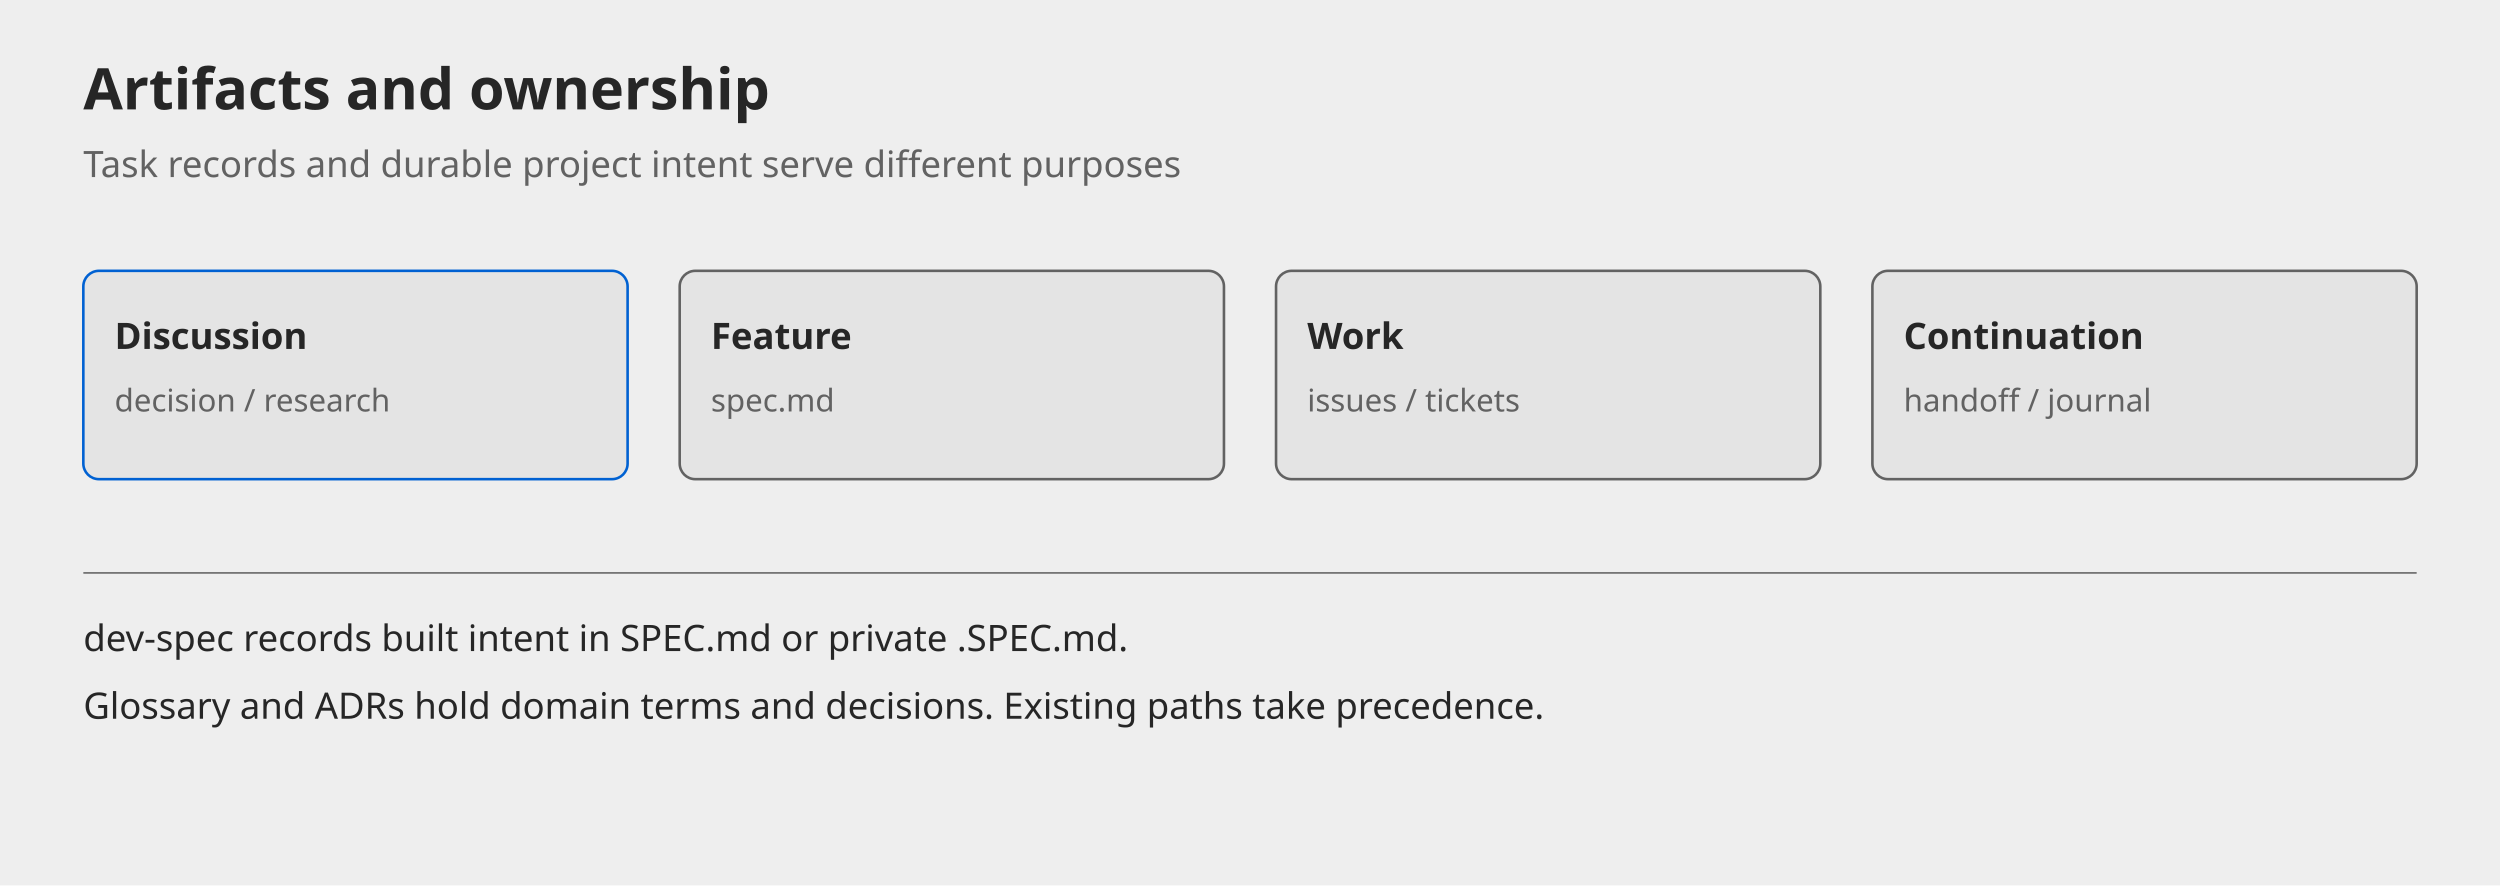
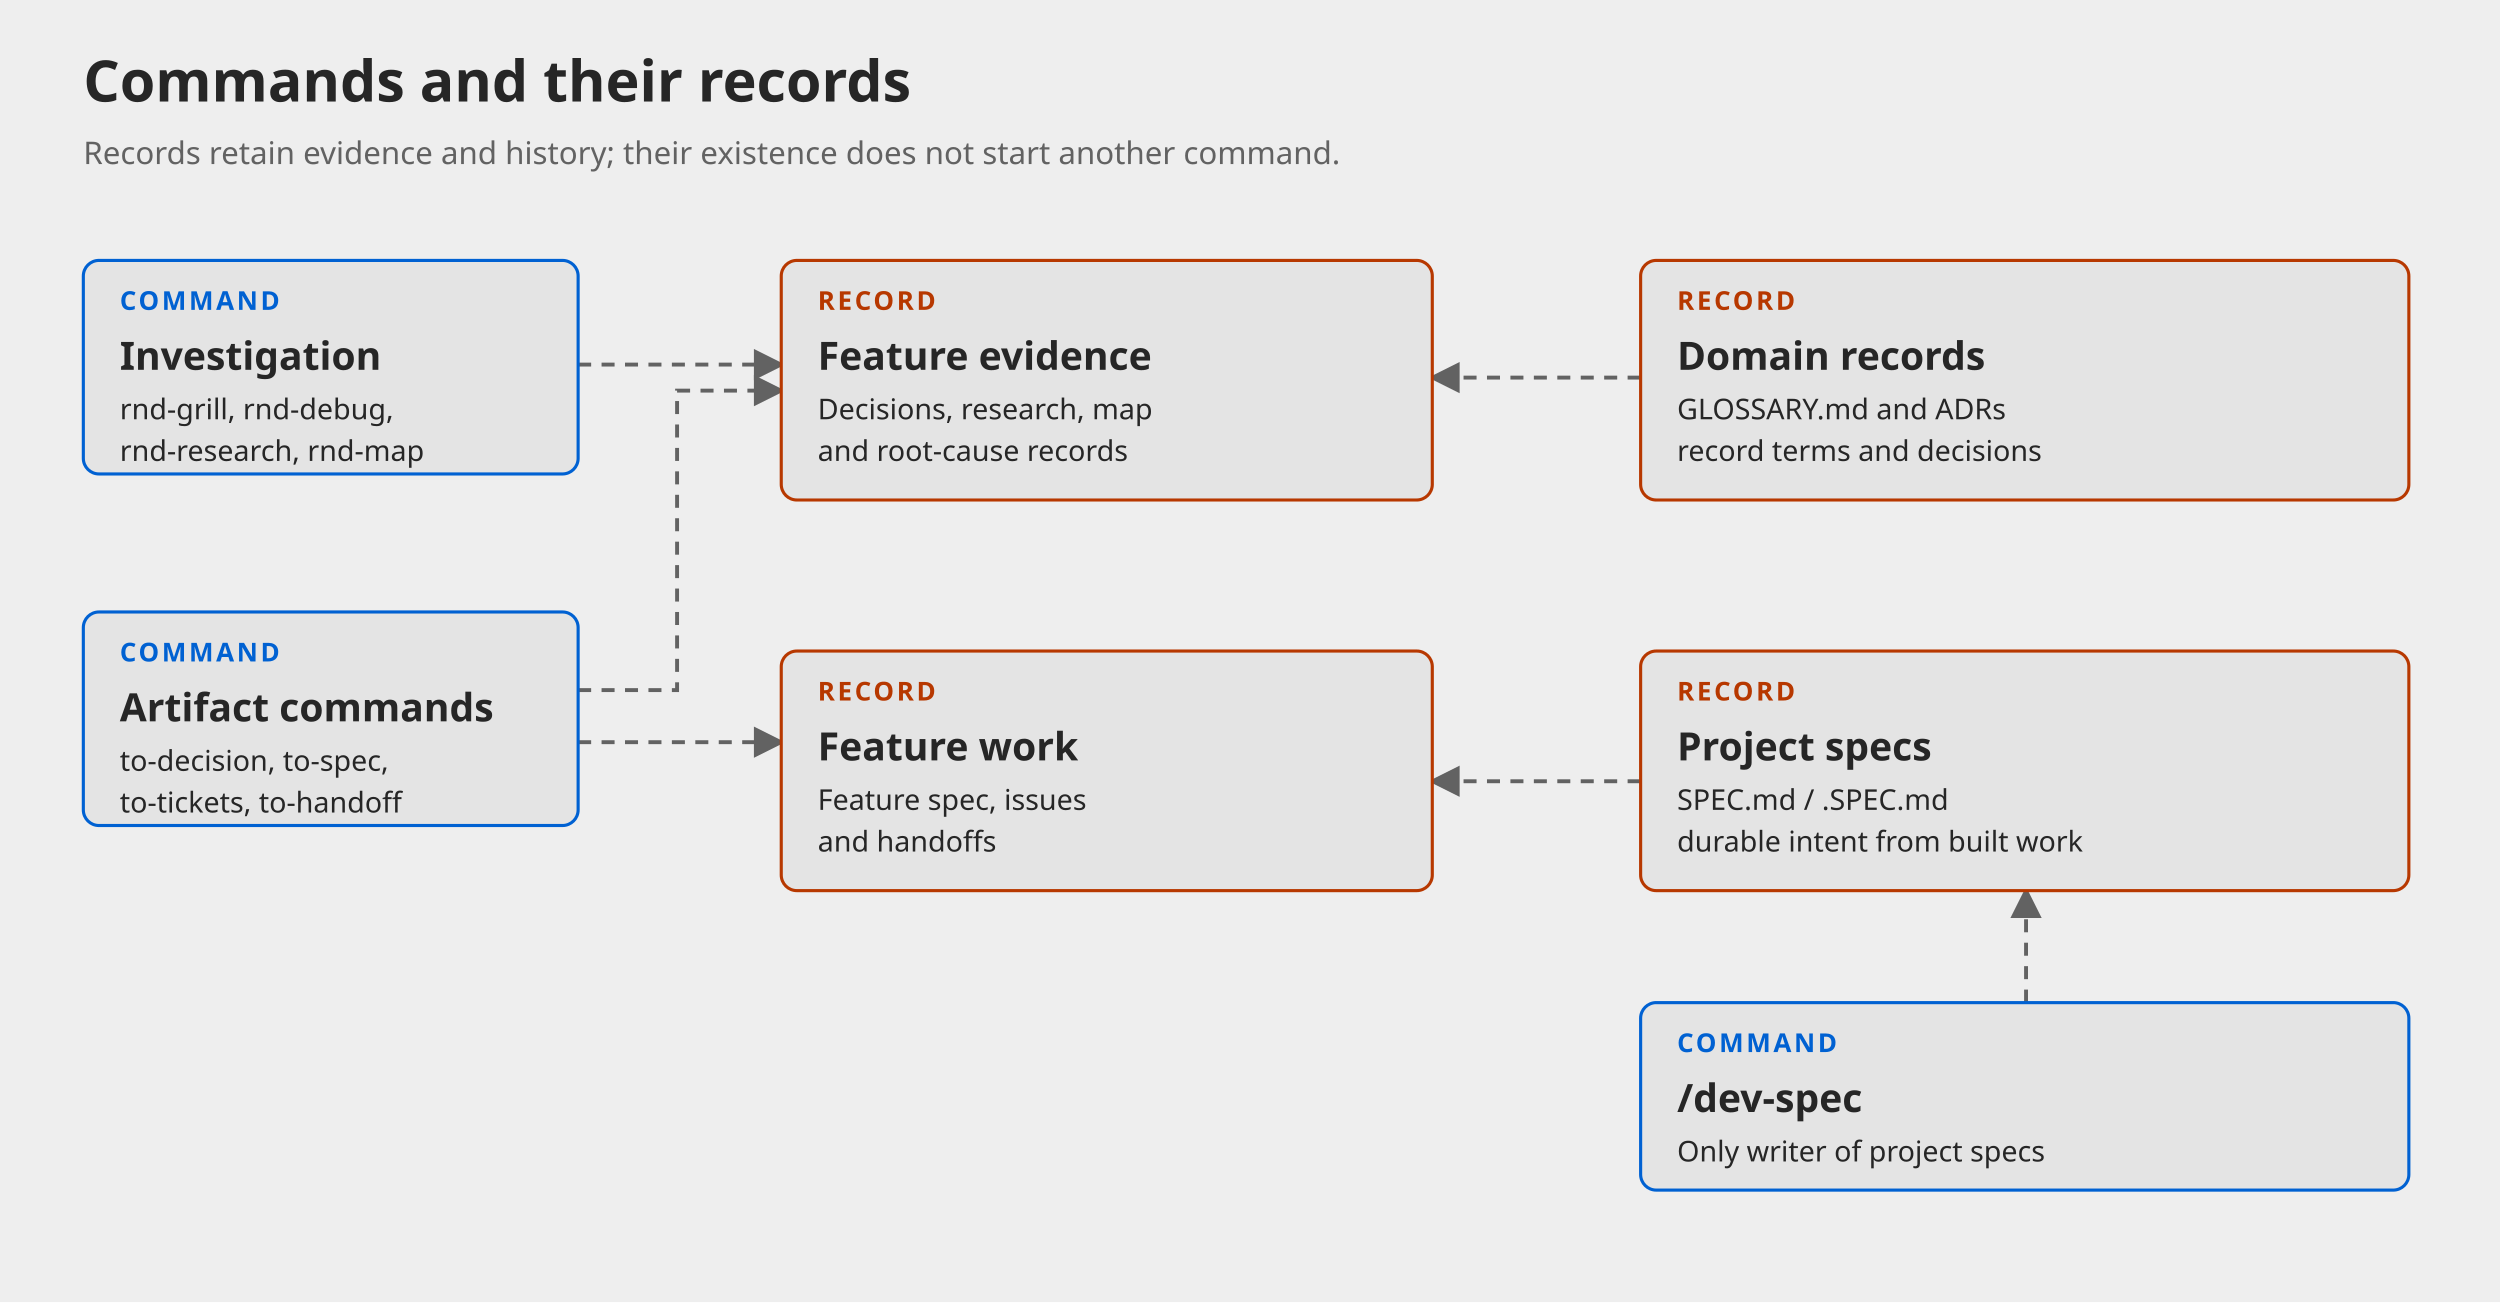
- <svg xmlns="http://www.w3.org/2000/svg" viewBox="0 0 960 340" role="img" aria-labelledby="nxs-artifacts-light-title nxs-artifacts-light-desc">
+ <svg xmlns="http://www.w3.org/2000/svg" viewBox="0 0 960 500" role="img" aria-labelledby="nxs-artifacts-light-title nxs-artifacts-light-desc">
  <defs>
    <marker id="nxs-artifacts-light-arrow" markerWidth="8" markerHeight="8" refX="7" refY="4" orient="auto">
      <path d="M0 0 L8 4 L0 8 Z" fill="#626262" />
    </marker>
  </defs>
-   <rect width="960" height="340" fill="#eeeeee" />
-   <text x="32" y="42" fill="#262626" font-family="system-ui, sans-serif" font-size="22" font-weight="600">Artifacts and ownership</text>
-   <text x="32" y="68" fill="#626262" font-family="system-ui, sans-serif" font-size="14">Task records and durable project intent serve different purposes</text>
-   <rect x="32" y="104" width="209" height="80" rx="6" fill="#e4e4e4" stroke="#0061d2" />
-   <text x="44" y="134" fill="#262626" font-family="system-ui, sans-serif" font-size="14" font-weight="600">Discussion</text>
-   <text x="44" y="158" fill="#626262" font-family="system-ui, sans-serif" font-size="12">decision / research</text>
-   <rect x="261" y="104" width="209" height="80" rx="6" fill="#e4e4e4" stroke="#626262" />
-   <text x="273" y="134" fill="#262626" font-family="system-ui, sans-serif" font-size="14" font-weight="600">Feature</text>
-   <text x="273" y="158" fill="#626262" font-family="system-ui, sans-serif" font-size="12">spec.md</text>
-   <rect x="490" y="104" width="209" height="80" rx="6" fill="#e4e4e4" stroke="#626262" />
-   <text x="502" y="134" fill="#262626" font-family="system-ui, sans-serif" font-size="14" font-weight="600">Work</text>
-   <text x="502" y="158" fill="#626262" font-family="system-ui, sans-serif" font-size="12">issues / tickets</text>
-   <rect x="719" y="104" width="209" height="80" rx="6" fill="#e4e4e4" stroke="#626262" />
-   <text x="731" y="134" fill="#262626" font-family="system-ui, sans-serif" font-size="14" font-weight="600">Continuation</text>
-   <text x="731" y="158" fill="#626262" font-family="system-ui, sans-serif" font-size="12">handoff / journal</text>
-   <path d="M32 220 H928" stroke="#626262" stroke-width="0.6" />
-   <text x="32" y="250" fill="#262626" font-family="system-ui, sans-serif" font-size="14">dev-spec records built intent in SPEC.md or private .SPEC.md.</text>
-   <text x="32" y="276" fill="#262626" font-family="system-ui, sans-serif" font-size="14">Glossary and ADRs hold domain terms and decisions. Existing paths take precedence.</text>
+   <rect width="960" height="500" fill="#eeeeee" />
+   <text x="32" y="39" fill="#262626" font-family="system-ui,sans-serif" font-size="22" font-weight="650">Commands and their records</text>
+   <text x="32" y="63" fill="#626262" font-family="system-ui,sans-serif" font-size="12">Records retain evidence and history; their existence does not start another command.</text>
+   <path d="M222 140 H300" fill="none" stroke="#626262" stroke-width="1.5" stroke-dasharray="5 4" marker-end="url(#nxs-artifacts-light-arrow)" />
+   <path d="M222 265 H260 V150 H300" fill="none" stroke="#626262" stroke-width="1.5" stroke-dasharray="5 4" marker-end="url(#nxs-artifacts-light-arrow)" />
+   <path d="M222 285 H300" fill="none" stroke="#626262" stroke-width="1.5" stroke-dasharray="5 4" marker-end="url(#nxs-artifacts-light-arrow)" />
+   <path d="M630 145 H550" fill="none" stroke="#626262" stroke-width="1.5" stroke-dasharray="5 4" marker-end="url(#nxs-artifacts-light-arrow)" />
+   <path d="M630 300 H550" fill="none" stroke="#626262" stroke-width="1.5" stroke-dasharray="5 4" marker-end="url(#nxs-artifacts-light-arrow)" />
+   <path d="M778 385 V342" fill="none" stroke="#626262" stroke-width="1.5" stroke-dasharray="5 4" marker-end="url(#nxs-artifacts-light-arrow)" />
+   <rect x="32" y="100" width="190" height="82" rx="6" fill="#e4e4e4" stroke="#0061d2" stroke-width="1.2" />
+   <text x="46" y="119" fill="#0061d2" font-family="system-ui,sans-serif" font-size="10" font-weight="700" letter-spacing="1">COMMAND</text>
+   <text x="46" y="142" fill="#262626" font-family="system-ui,sans-serif" font-size="15" font-weight="650">Investigation</text>
+   <text x="46" y="161" fill="#262626" font-family="system-ui,sans-serif" font-size="11">rnd-grill, rnd-debug,</text>
+   <text x="46" y="177" fill="#262626" font-family="system-ui,sans-serif" font-size="11">rnd-research, rnd-map</text>
+   <rect x="32" y="235" width="190" height="82" rx="6" fill="#e4e4e4" stroke="#0061d2" stroke-width="1.2" />
+   <text x="46" y="254" fill="#0061d2" font-family="system-ui,sans-serif" font-size="10" font-weight="700" letter-spacing="1">COMMAND</text>
+   <text x="46" y="277" fill="#262626" font-family="system-ui,sans-serif" font-size="15" font-weight="650">Artifact commands</text>
+   <text x="46" y="296" fill="#262626" font-family="system-ui,sans-serif" font-size="11">to-decision, to-spec,</text>
+   <text x="46" y="312" fill="#262626" font-family="system-ui,sans-serif" font-size="11">to-tickets, to-handoff</text>
+   <rect x="300" y="100" width="250" height="92" rx="6" fill="#e4e4e4" stroke="#b73800" stroke-width="1.2" />
+   <text x="314" y="119" fill="#b73800" font-family="system-ui,sans-serif" font-size="10" font-weight="700" letter-spacing="1">RECORD</text>
+   <text x="314" y="142" fill="#262626" font-family="system-ui,sans-serif" font-size="15" font-weight="650">Feature evidence</text>
+   <text x="314" y="161" fill="#262626" font-family="system-ui,sans-serif" font-size="11">Decisions, research, map</text>
+   <text x="314" y="177" fill="#262626" font-family="system-ui,sans-serif" font-size="11">and root-cause records</text>
+   <rect x="300" y="250" width="250" height="92" rx="6" fill="#e4e4e4" stroke="#b73800" stroke-width="1.2" />
+   <text x="314" y="269" fill="#b73800" font-family="system-ui,sans-serif" font-size="10" font-weight="700" letter-spacing="1">RECORD</text>
+   <text x="314" y="292" fill="#262626" font-family="system-ui,sans-serif" font-size="15" font-weight="650">Feature work</text>
+   <text x="314" y="311" fill="#262626" font-family="system-ui,sans-serif" font-size="11">Feature spec, issues</text>
+   <text x="314" y="327" fill="#262626" font-family="system-ui,sans-serif" font-size="11">and handoffs</text>
+   <rect x="630" y="100" width="295" height="92" rx="6" fill="#e4e4e4" stroke="#b73800" stroke-width="1.2" />
+   <text x="644" y="119" fill="#b73800" font-family="system-ui,sans-serif" font-size="10" font-weight="700" letter-spacing="1">RECORD</text>
+   <text x="644" y="142" fill="#262626" font-family="system-ui,sans-serif" font-size="15" font-weight="650">Domain records</text>
+   <text x="644" y="161" fill="#262626" font-family="system-ui,sans-serif" font-size="11">GLOSSARY.md and ADRs</text>
+   <text x="644" y="177" fill="#262626" font-family="system-ui,sans-serif" font-size="11">record terms and decisions</text>
+   <rect x="630" y="250" width="295" height="92" rx="6" fill="#e4e4e4" stroke="#b73800" stroke-width="1.2" />
+   <text x="644" y="269" fill="#b73800" font-family="system-ui,sans-serif" font-size="10" font-weight="700" letter-spacing="1">RECORD</text>
+   <text x="644" y="292" fill="#262626" font-family="system-ui,sans-serif" font-size="15" font-weight="650">Project specs</text>
+   <text x="644" y="311" fill="#262626" font-family="system-ui,sans-serif" font-size="11">SPEC.md / .SPEC.md</text>
+   <text x="644" y="327" fill="#262626" font-family="system-ui,sans-serif" font-size="11">durable intent from built work</text>
+   <rect x="630" y="385" width="295" height="72" rx="6" fill="#e4e4e4" stroke="#0061d2" stroke-width="1.2" />
+   <text x="644" y="404" fill="#0061d2" font-family="system-ui,sans-serif" font-size="10" font-weight="700" letter-spacing="1">COMMAND</text>
+   <text x="644" y="427" fill="#262626" font-family="system-ui,sans-serif" font-size="15" font-weight="650">/dev-spec</text>
+   <text x="644" y="446" fill="#262626" font-family="system-ui,sans-serif" font-size="11">Only writer of project specs</text>
</svg>
